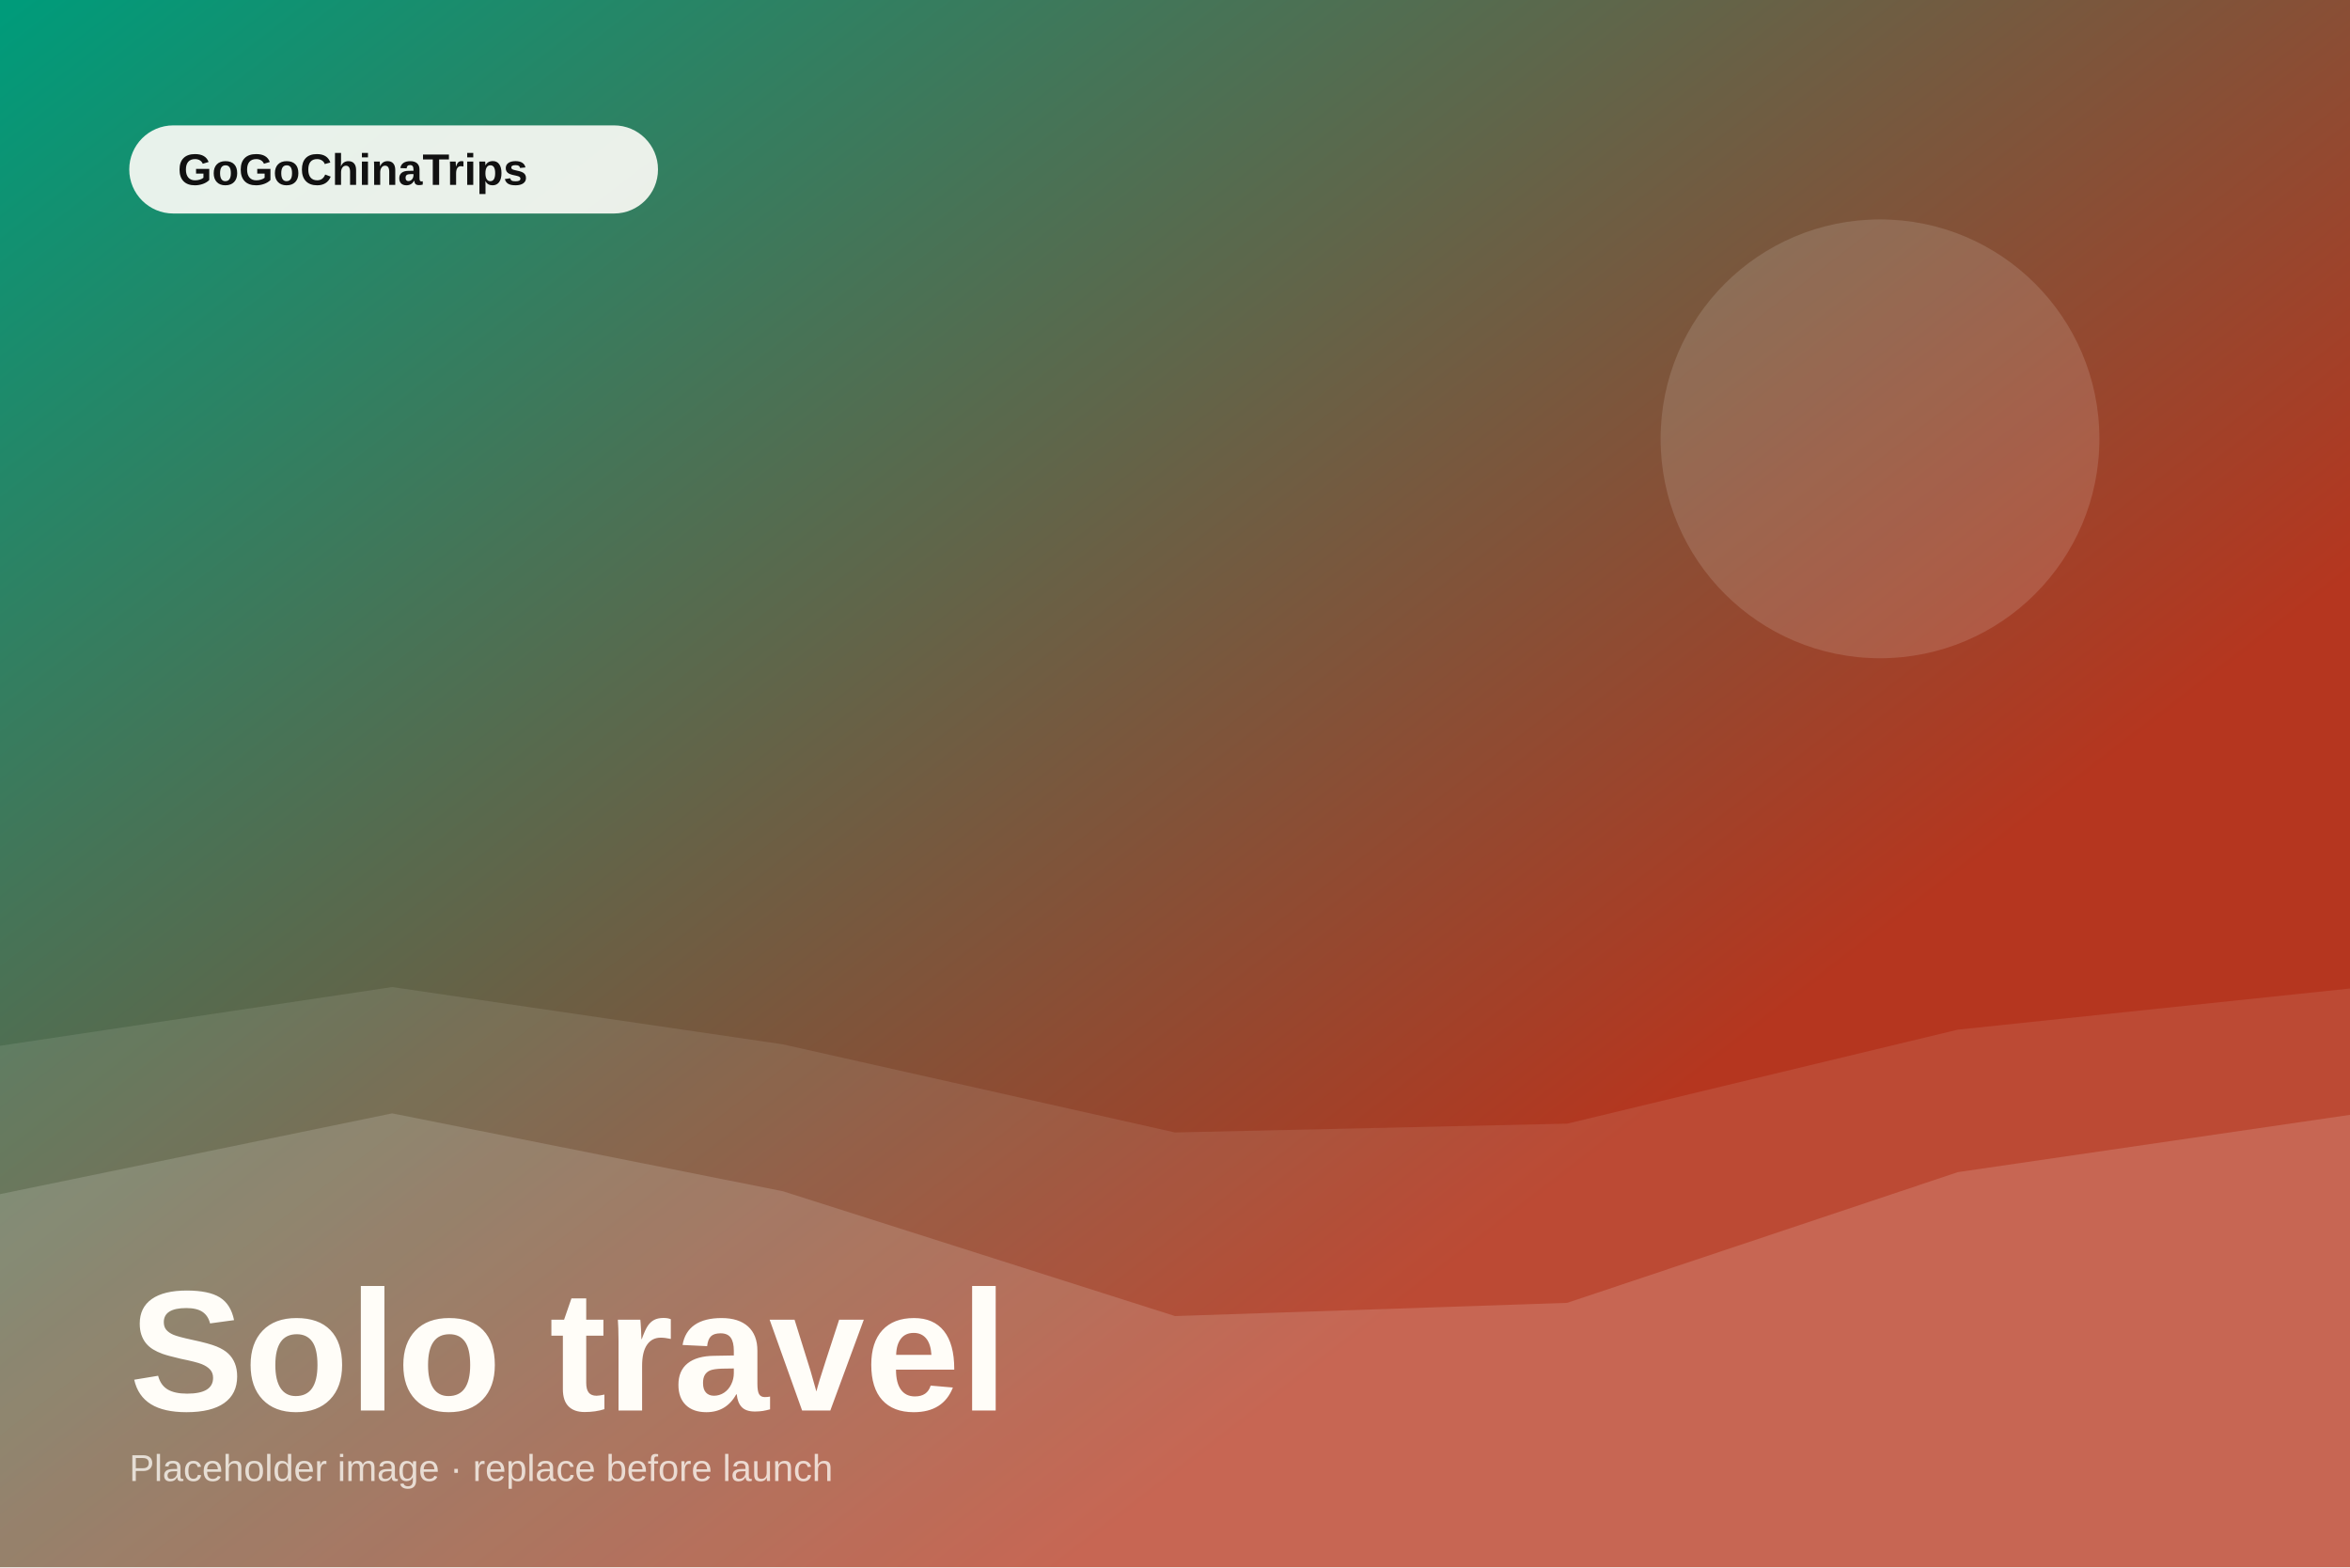
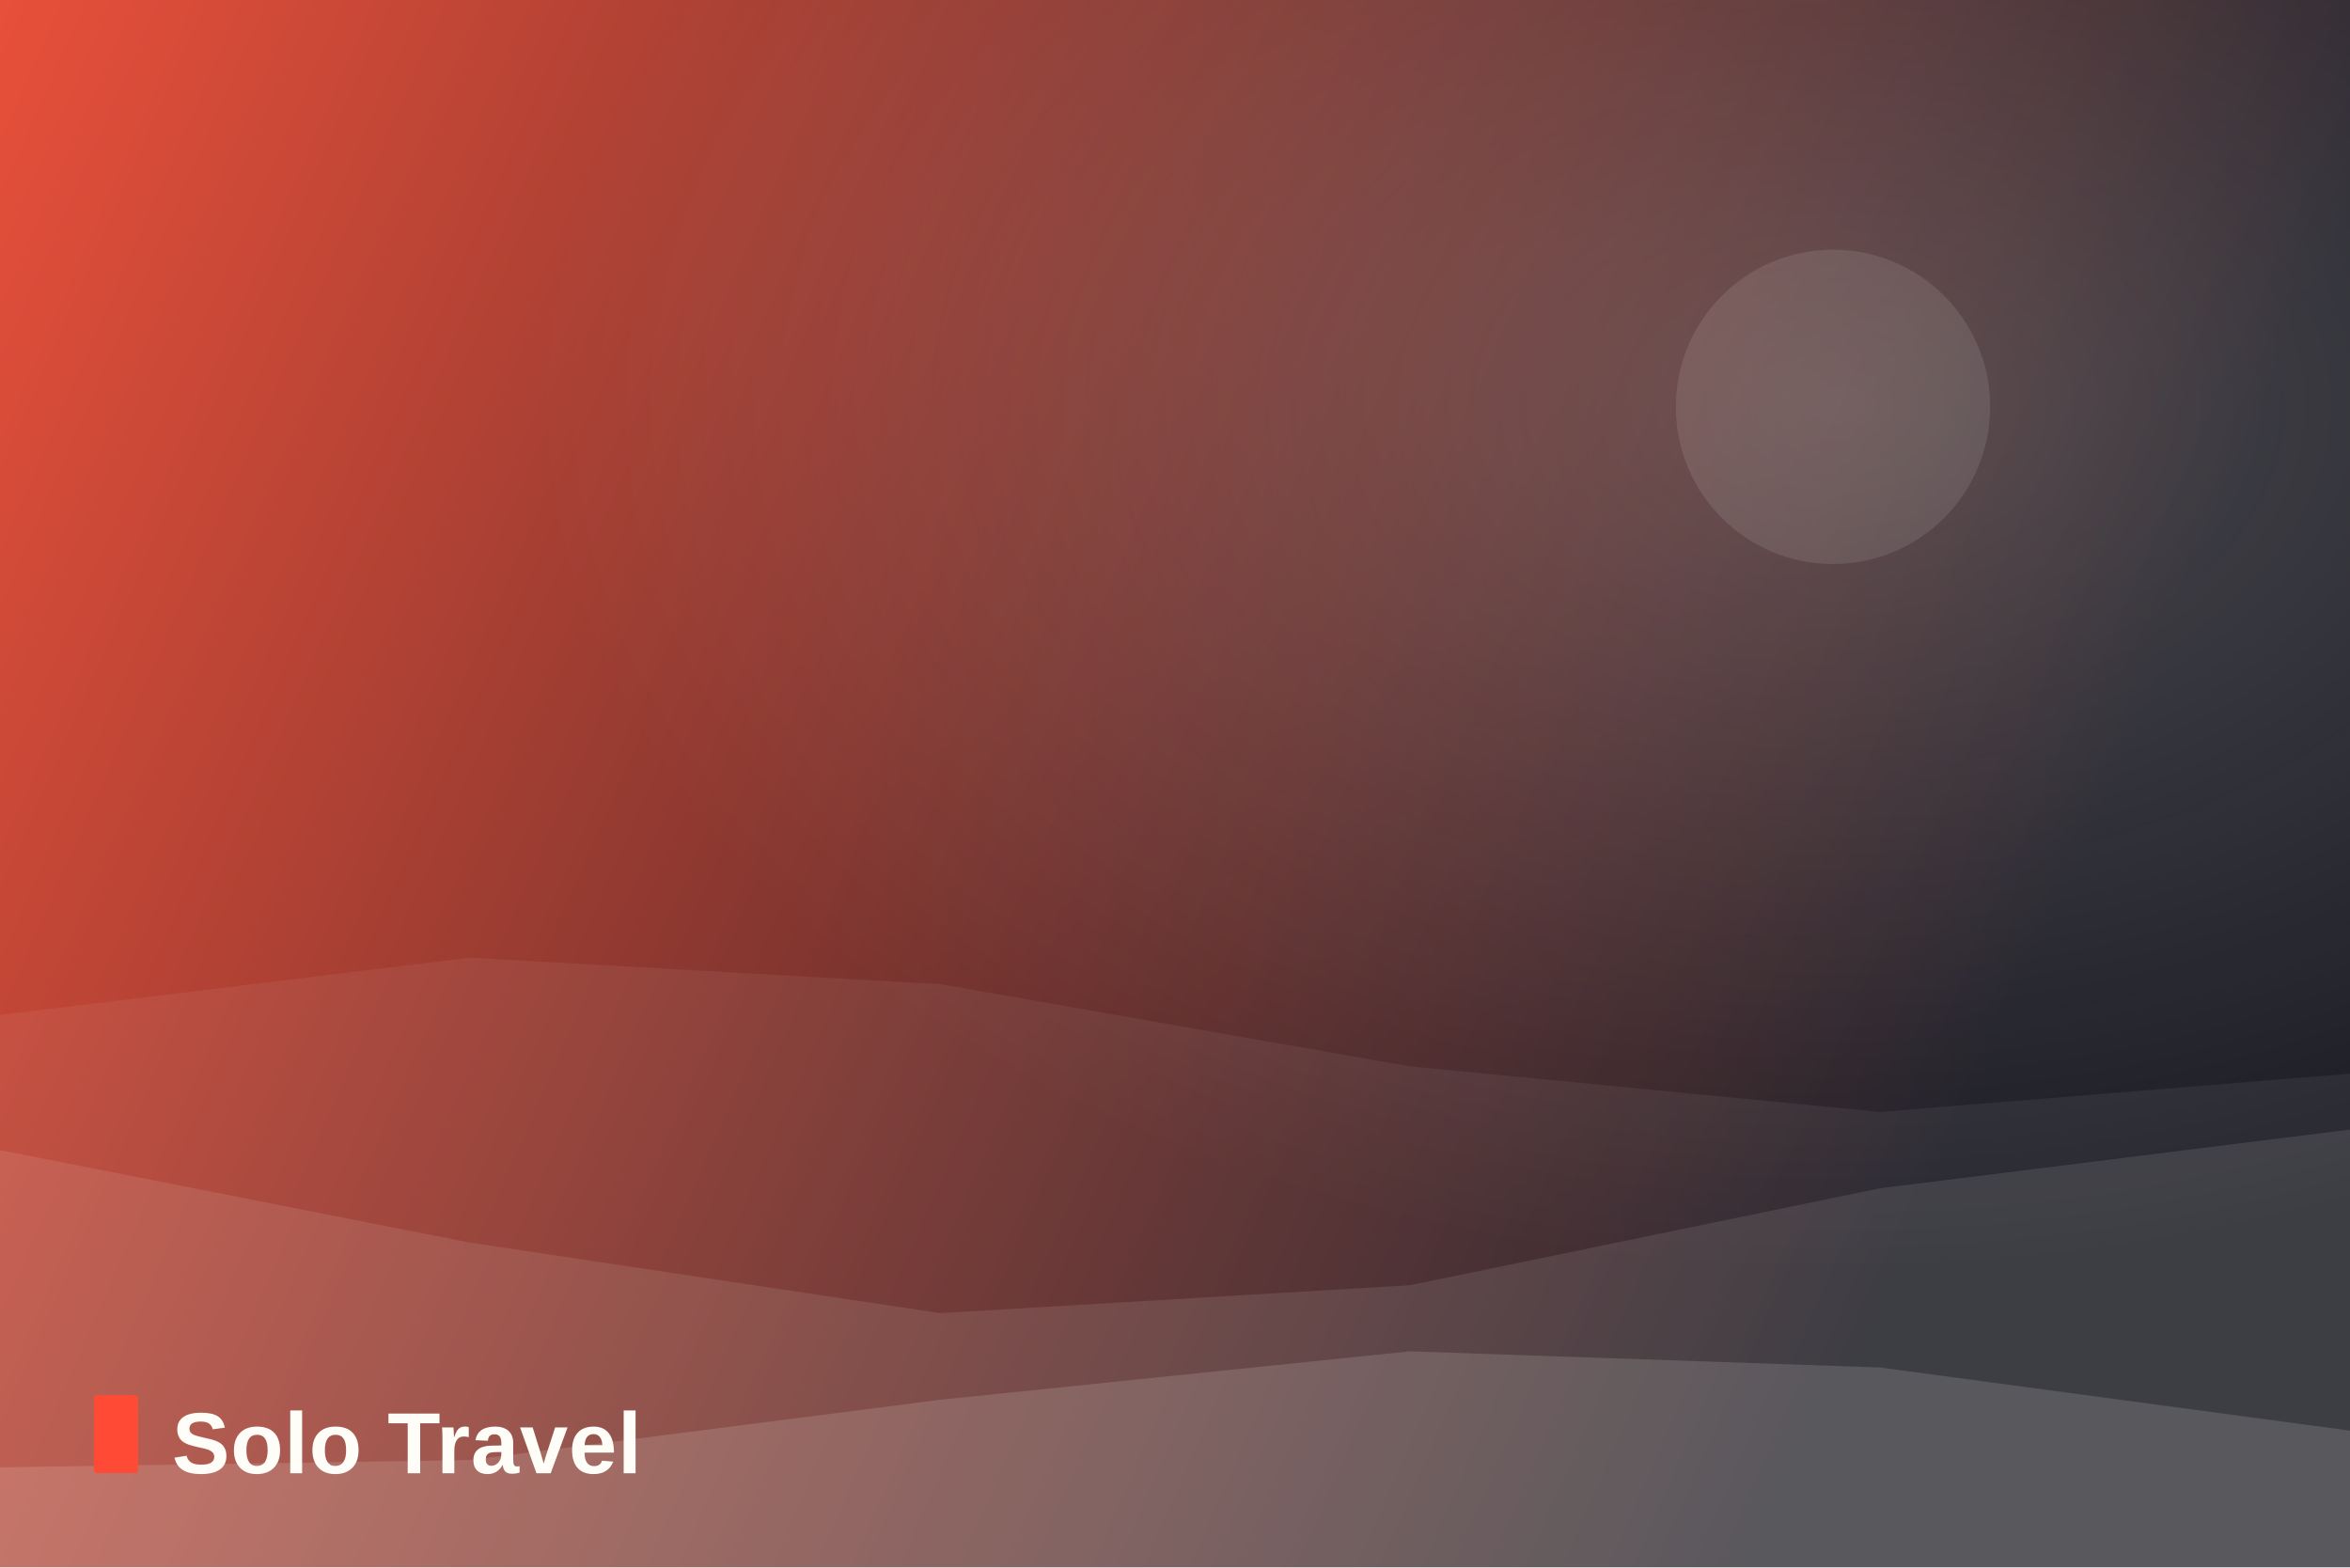
- <svg xmlns="http://www.w3.org/2000/svg" width="1600" height="1067" viewBox="0 0 1600 1067" role="img">
+ <svg xmlns="http://www.w3.org/2000/svg" width="1600" height="1067" viewBox="0 0 1600 1067" role="img" preserveAspectRatio="xMidYMid slice">
  <defs>
-     <linearGradient id="g" gradientTransform="rotate(41)">
-       <stop offset="0" stop-color="#009B7A" />
-       <stop offset="1" stop-color="#B5361F" />
+     <linearGradient id="g" gradientTransform="rotate(16)">
+       <stop offset="0" stop-color="#E8503A" />
+       <stop offset="1" stop-color="#1B1B24" />
    </linearGradient>
+     <radialGradient id="glow" cx="78%" cy="26%" r="55%">
+       <stop offset="0" stop-color="#FFFDF8" stop-opacity="0.20" />
+       <stop offset="1" stop-color="#FFFDF8" stop-opacity="0" />
+     </radialGradient>
  </defs>
  <rect width="1600" height="1067" fill="url(#g)" />
-   <circle cx="1280" cy="298.76" r="149.38" fill="#FFFDF8" opacity="0.14" />
-   <polygon points="0,1067 0,712 267,672 533,711 800,771 1067,765 1333,701 1600,673 1600,1067" fill="#FFFDF8" opacity="0.1" />
-   <polygon points="0,1067 0,813 267,758 533,811 800,896 1067,887 1333,798 1600,759 1600,1067" fill="#FFFDF8" opacity="0.16" />
-   <rect x="88" y="85.36" width="360" height="60" rx="30" fill="#FFFDF8" opacity="0.9" />
-   <text x="121" y="125.86" font-family="Space Grotesk, Arial, sans-serif" font-size="30" font-weight="700" fill="#111111">GoGoChinaTrips</text>
-   <text x="88" y="960.3" font-family="Space Grotesk, Arial, sans-serif" font-size="117" font-weight="700" fill="#FFFDF8">Solo travel</text>
-   <text x="88" y="1008.3" font-family="Arial, sans-serif" font-size="25.5" fill="#FFFDF8" opacity="0.75">Placeholder image · replace before launch</text>
+   <rect width="1600" height="1067" fill="url(#glow)" />
+   <circle cx="1248" cy="277" r="107" fill="#FFFDF8" opacity="0.10" />
+   <polygon points="0,1067 0,691 320,652 640,670 960,726 1280,757 1600,731 1600,1067" fill="#FFFDF8" opacity="0.06" />
+   <polygon points="0,1067 0,783 320,846 640,894 960,875 1280,809 1600,769 1600,1067" fill="#FFFDF8" opacity="0.1" />
+   <polygon points="0,1067 0,999 320,994 640,953 960,920 1280,931 1600,974 1600,1067" fill="#FFFDF8" opacity="0.14" />
+   <rect x="64" y="949.9" width="30" height="53" rx="2" fill="#FF4B35" />
+   <text x="117.1" y="1003" font-family="'Space Grotesk', Arial, sans-serif" font-size="59" font-weight="700" fill="#FFFDF8" letter-spacing="0.5">Solo Travel</text>
</svg>
